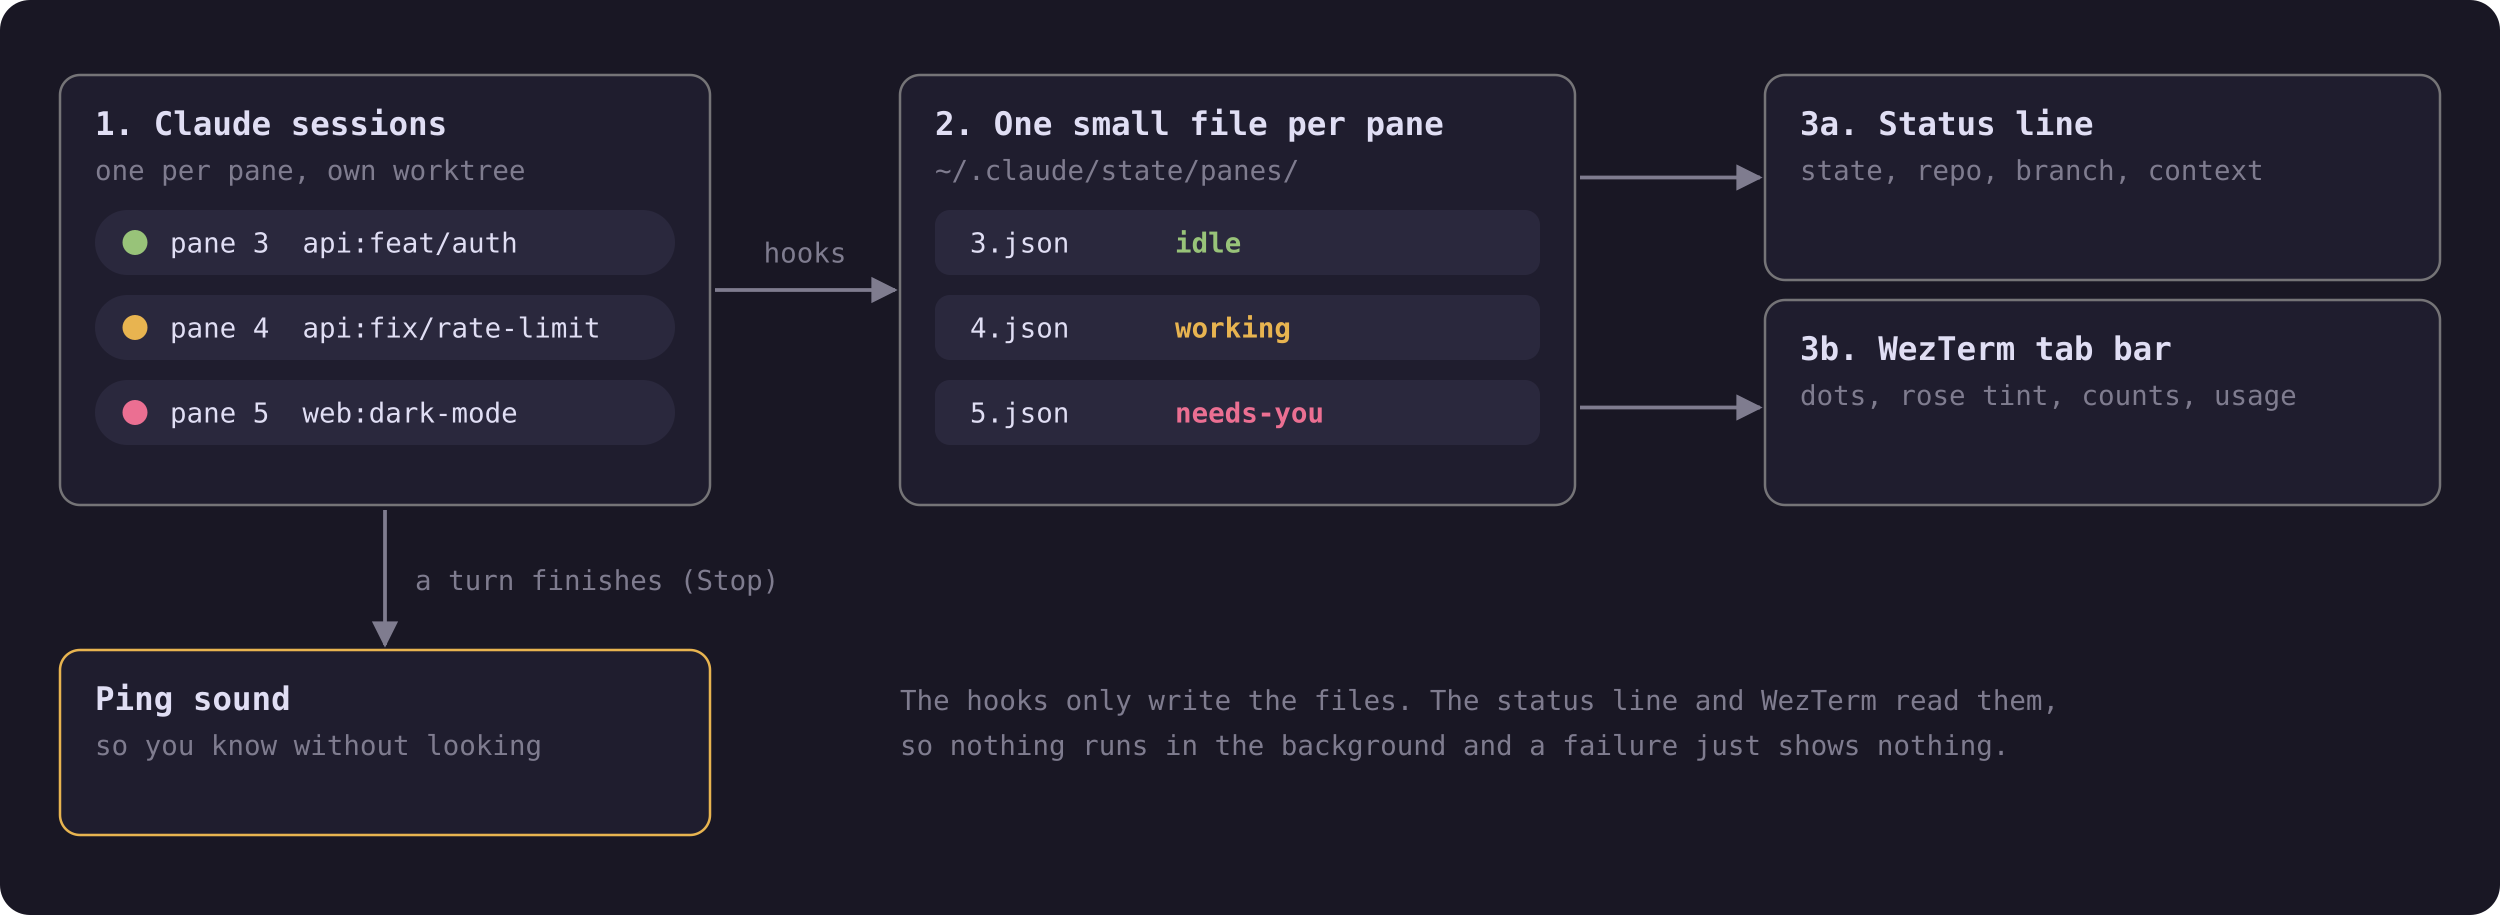
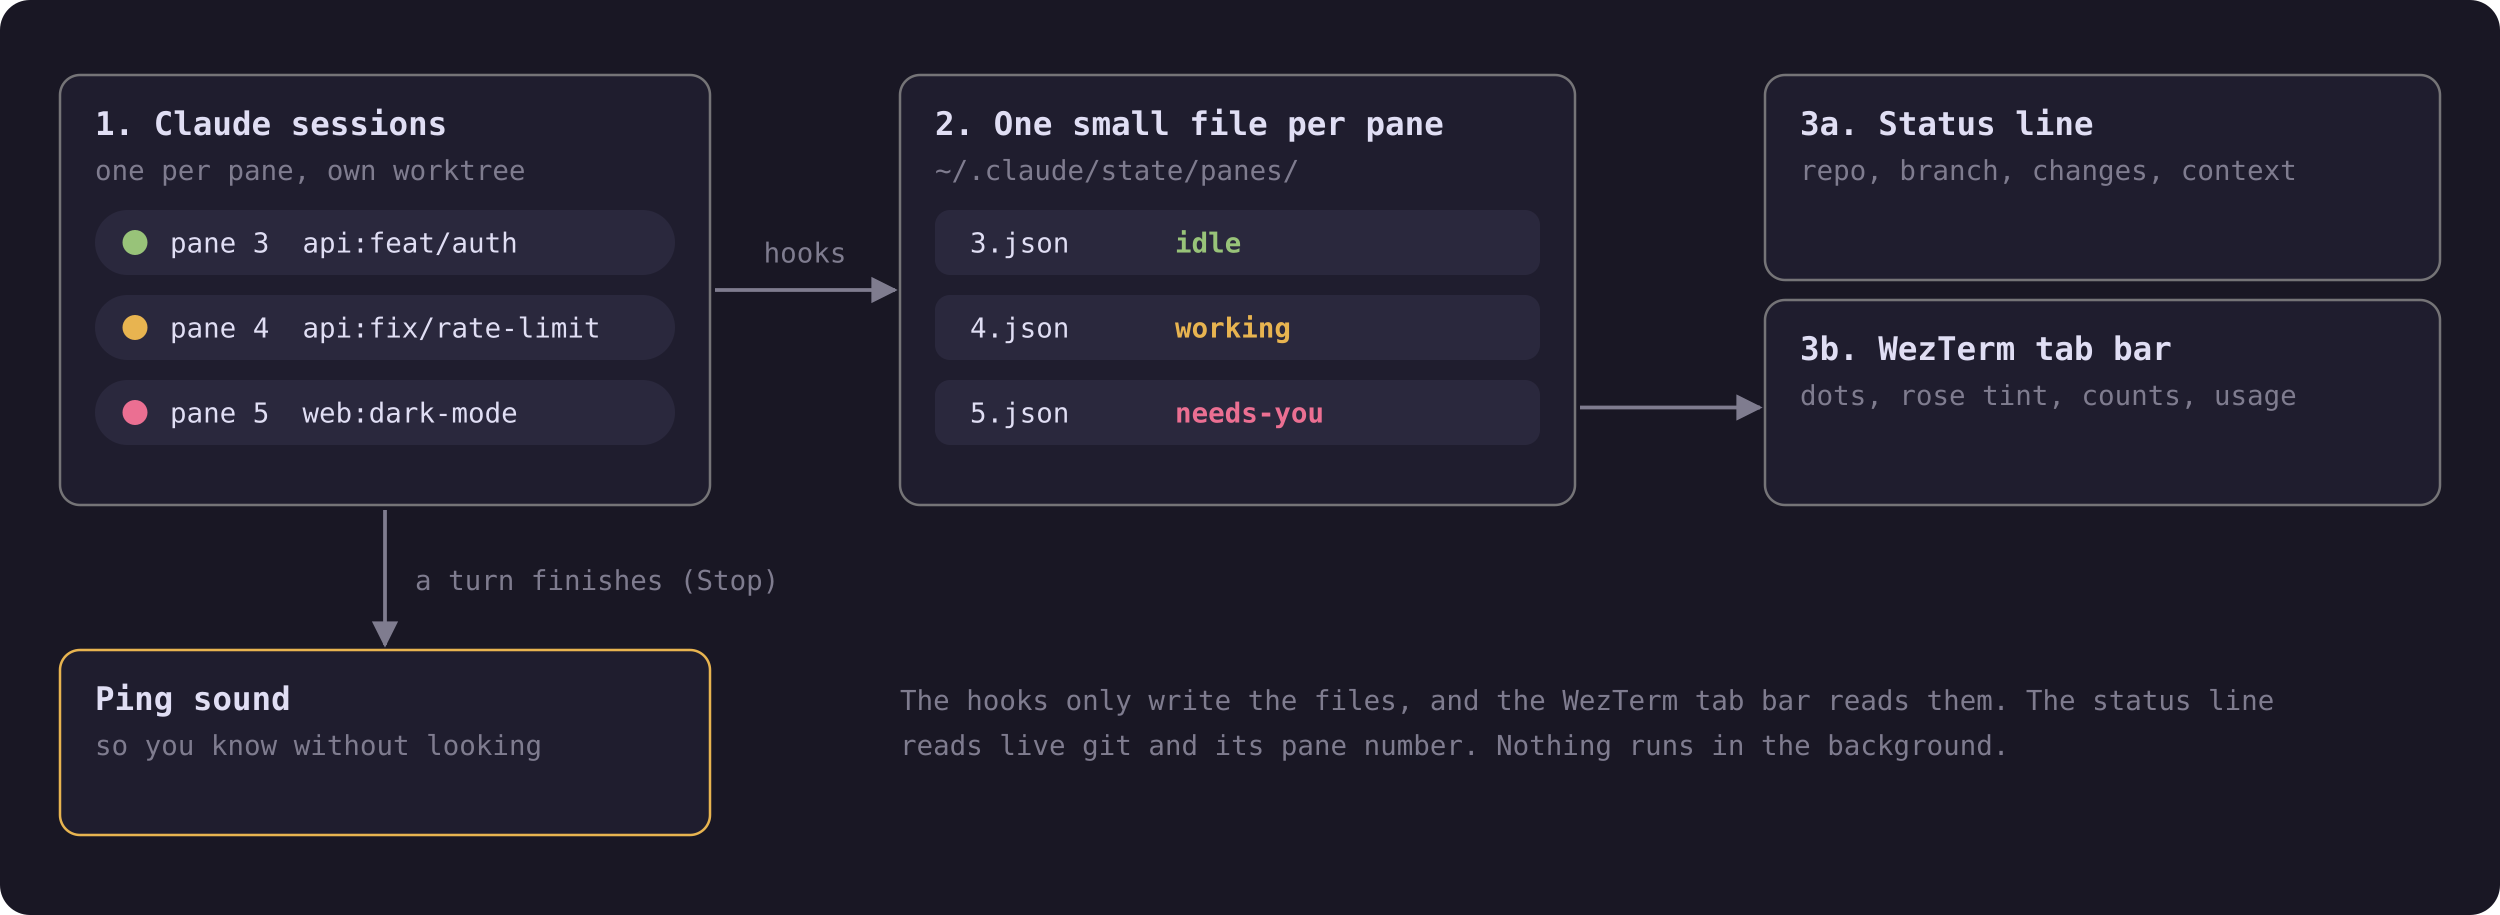
<svg xmlns="http://www.w3.org/2000/svg" viewBox="0 0 1000 366" font-family="Menlo, 'DejaVu Sans Mono', 'JetBrains Mono', monospace" role="img" aria-label="How it works: Claude hooks write one small state file per WezTerm pane; the status line and the WezTerm tab bar read those files; a finished turn also plays a sound">
  <defs>
    <marker id="ah" viewBox="0 0 10 10" refX="9" refY="5" markerWidth="7" markerHeight="7" orient="auto-start-reverse">
      <path d="M0 0L10 5L0 10z" fill="#7f7c8f" />
    </marker>
  </defs>
  <rect width="1000" height="366" rx="12" fill="#191724" />
  <rect x="24" y="30" width="260" height="172" rx="8" fill="#1f1d2e" stroke="#757477" />
  <text x="38" y="54" fill="#e0def4" font-size="13" font-weight="bold" text-anchor="start" xml:space="preserve">1. Claude sessions</text>
  <text x="38" y="72" fill="#7f7c8f" font-size="11" text-anchor="start" xml:space="preserve">one per pane, own worktree</text>
  <rect x="38" y="84" width="232" height="26" rx="13" fill="#2a283d" />
  <circle cx="54" cy="97" r="5" fill="#98c379" />
  <text x="68" y="101" fill="#e0def4" font-size="11" text-anchor="start" xml:space="preserve">pane 3  api:feat/auth</text>
  <rect x="38" y="118" width="232" height="26" rx="13" fill="#2a283d" />
  <circle cx="54" cy="131" r="5" fill="#e8b450" />
  <text x="68" y="135" fill="#e0def4" font-size="11" text-anchor="start" xml:space="preserve">pane 4  api:fix/rate-limit</text>
  <rect x="38" y="152" width="232" height="26" rx="13" fill="#2a283d" />
  <circle cx="54" cy="165" r="5" fill="#eb6f92" />
  <text x="68" y="169" fill="#e0def4" font-size="11" text-anchor="start" xml:space="preserve">pane 5  web:dark-mode</text>
  <line x1="286" y1="116" x2="358" y2="116" stroke="#7f7c8f" stroke-width="1.5" marker-end="url(#ah)" />
  <text x="322" y="105" fill="#7f7c8f" font-size="11" text-anchor="middle" xml:space="preserve">hooks</text>
  <rect x="360" y="30" width="270" height="172" rx="8" fill="#1f1d2e" stroke="#757477" />
  <text x="374" y="54" fill="#e0def4" font-size="13" font-weight="bold" text-anchor="start" xml:space="preserve">2. One small file per pane</text>
  <text x="374" y="72" fill="#7f7c8f" font-size="11" text-anchor="start" xml:space="preserve">~/.claude/state/panes/</text>
  <rect x="374" y="84" width="242" height="26" rx="6" fill="#2a283d" />
  <text x="388" y="101" fill="#e0def4" font-size="11" text-anchor="start" xml:space="preserve">3.json</text>
  <text x="470" y="101" fill="#98c379" font-size="11" font-weight="bold" text-anchor="start" xml:space="preserve">idle</text>
  <rect x="374" y="118" width="242" height="26" rx="6" fill="#2a283d" />
  <text x="388" y="135" fill="#e0def4" font-size="11" text-anchor="start" xml:space="preserve">4.json</text>
  <text x="470" y="135" fill="#e8b450" font-size="11" font-weight="bold" text-anchor="start" xml:space="preserve">working</text>
  <rect x="374" y="152" width="242" height="26" rx="6" fill="#2a283d" />
  <text x="388" y="169" fill="#e0def4" font-size="11" text-anchor="start" xml:space="preserve">5.json</text>
  <text x="470" y="169" fill="#eb6f92" font-size="11" font-weight="bold" text-anchor="start" xml:space="preserve">needs-you</text>
-   <line x1="632" y1="71" x2="704" y2="71" stroke="#7f7c8f" stroke-width="1.5" marker-end="url(#ah)" />
  <line x1="632" y1="163" x2="704" y2="163" stroke="#7f7c8f" stroke-width="1.5" marker-end="url(#ah)" />
  <rect x="706" y="30" width="270" height="82" rx="8" fill="#1f1d2e" stroke="#757477" />
  <text x="720" y="54" fill="#e0def4" font-size="13" font-weight="bold" text-anchor="start" xml:space="preserve">3a. Status line</text>
-   <text x="720" y="72" fill="#7f7c8f" font-size="11" text-anchor="start" xml:space="preserve">state, repo, branch, context</text>
+   <text x="720" y="72" fill="#7f7c8f" font-size="11" text-anchor="start" xml:space="preserve">repo, branch, changes, context</text>
  <rect x="706" y="120" width="270" height="82" rx="8" fill="#1f1d2e" stroke="#757477" />
  <text x="720" y="144" fill="#e0def4" font-size="13" font-weight="bold" text-anchor="start" xml:space="preserve">3b. WezTerm tab bar</text>
  <text x="720" y="162" fill="#7f7c8f" font-size="11" text-anchor="start" xml:space="preserve">dots, rose tint, counts, usage</text>
  <line x1="154" y1="204" x2="154" y2="258" stroke="#7f7c8f" stroke-width="1.5" marker-end="url(#ah)" />
  <text x="166" y="236" fill="#7f7c8f" font-size="11" text-anchor="start" xml:space="preserve">a turn finishes (Stop)</text>
  <rect x="24" y="260" width="260" height="74" rx="8" fill="#1f1d2e" stroke="#e8b450" />
  <text x="38" y="284" fill="#e0def4" font-size="13" font-weight="bold" text-anchor="start" xml:space="preserve">Ping sound</text>
  <text x="38" y="302" fill="#7f7c8f" font-size="11" text-anchor="start" xml:space="preserve">so you know without looking</text>
-   <text x="360" y="284" fill="#7f7c8f" font-size="11" text-anchor="start" xml:space="preserve">The hooks only write the files. The status line and WezTerm read them,</text>
-   <text x="360" y="302" fill="#7f7c8f" font-size="11" text-anchor="start" xml:space="preserve">so nothing runs in the background and a failure just shows nothing.</text>
+   <text x="360" y="284" fill="#7f7c8f" font-size="11" text-anchor="start" xml:space="preserve">The hooks only write the files, and the WezTerm tab bar reads them. The status line</text>
+   <text x="360" y="302" fill="#7f7c8f" font-size="11" text-anchor="start" xml:space="preserve">reads live git and its pane number. Nothing runs in the background.</text>
</svg>
